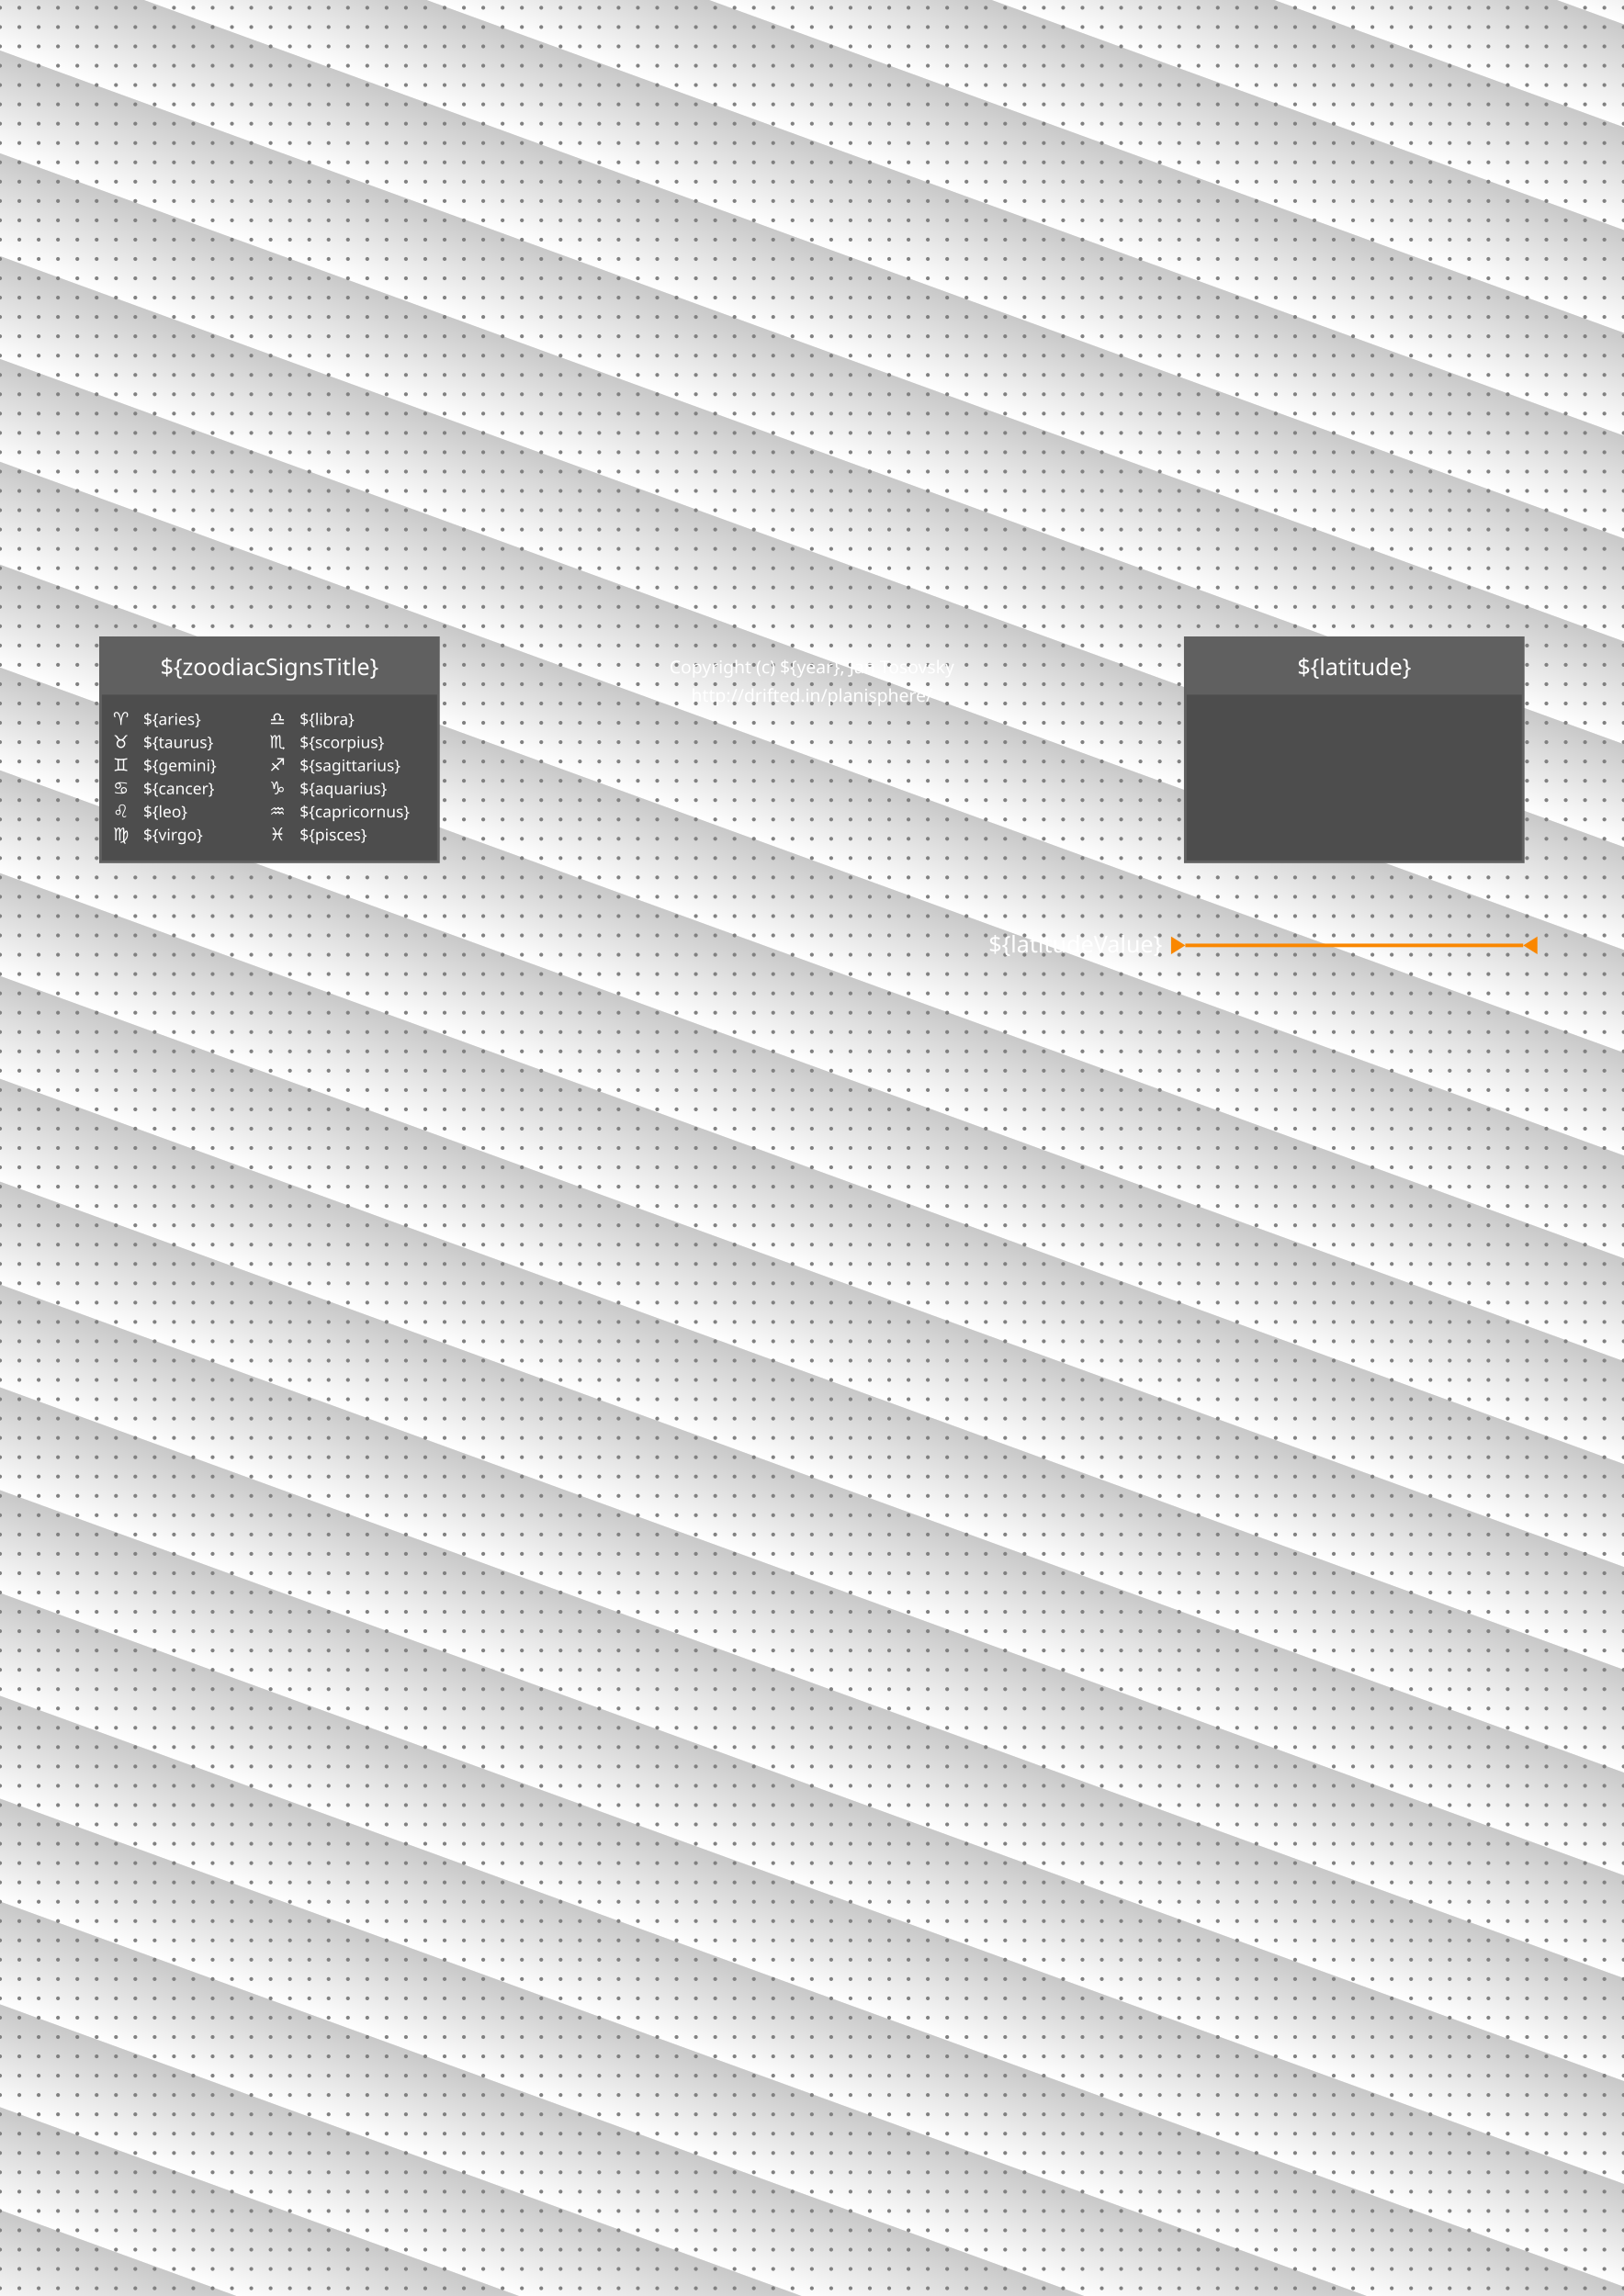
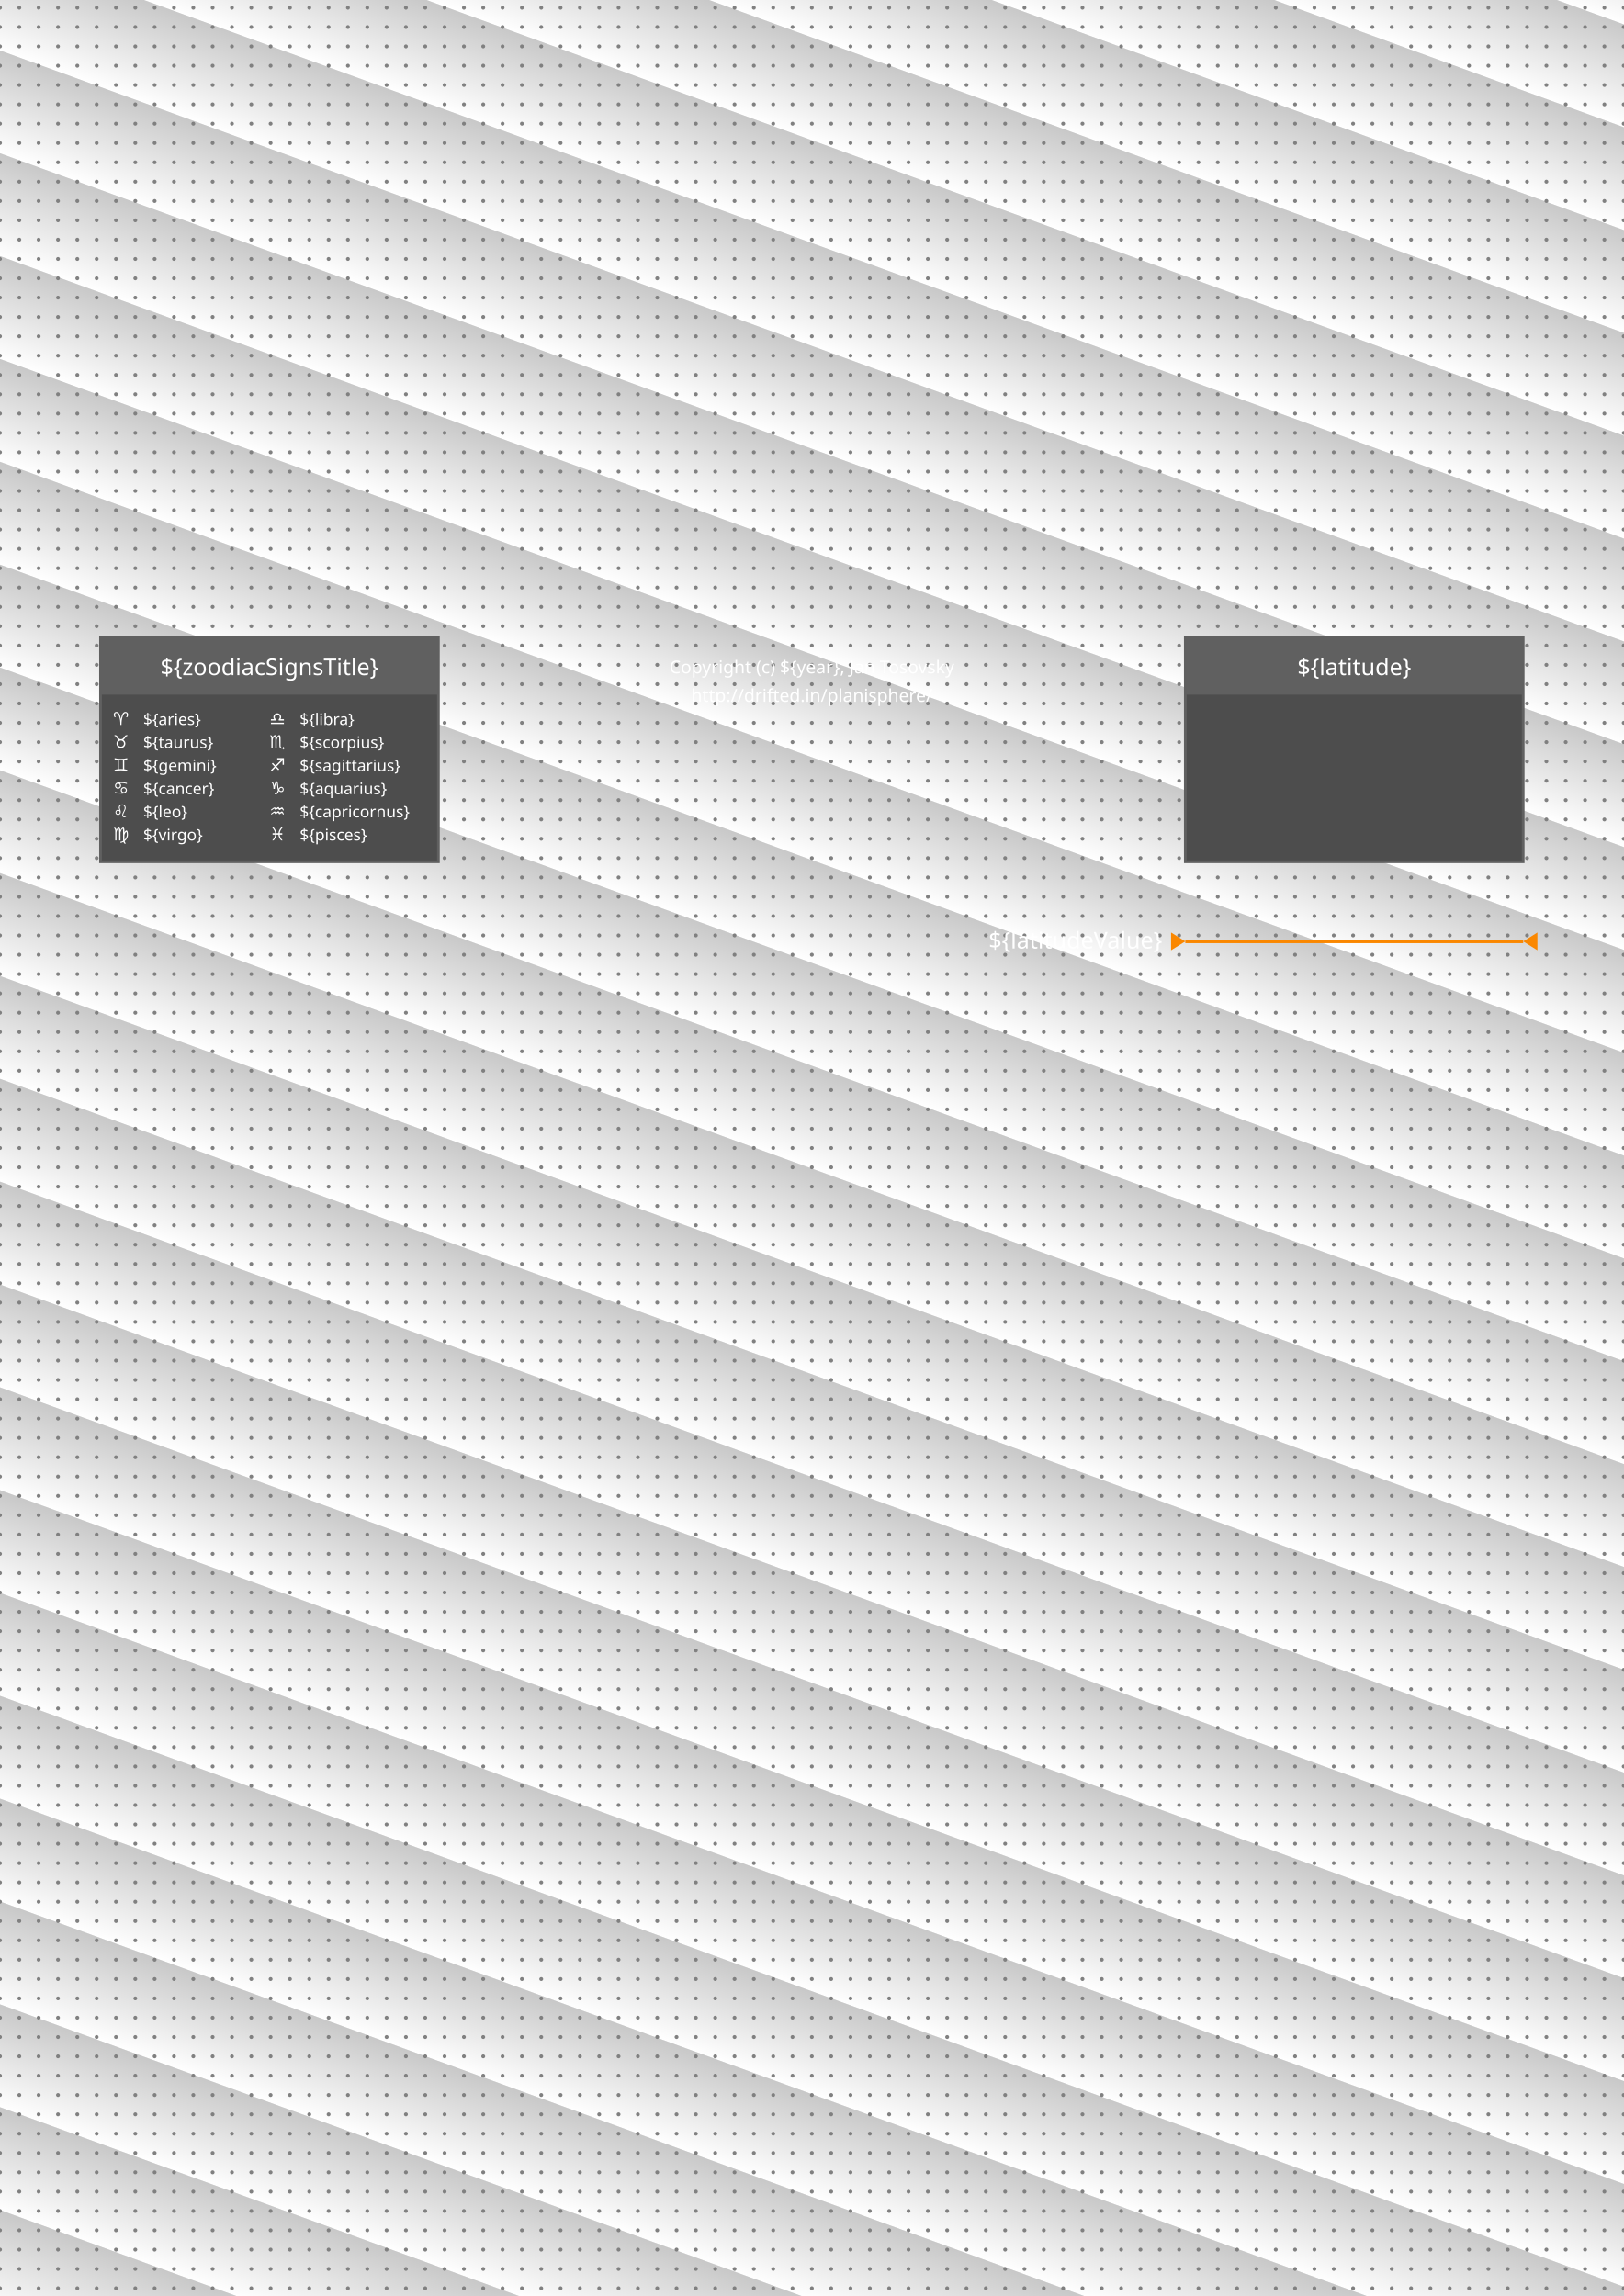
<svg xmlns="http://www.w3.org/2000/svg" xmlns:xlink="http://www.w3.org/1999/xlink" version="1.1" x="0" y="0" width="210mm" height="297mm" viewBox="0 0 840 1180">
  <defs>
    <style type="text/css" xml:space="preserve">
            
            @font-face {font-family: "${print.droid-sans.name}"; src: url(${print.droid-sans});}
            @font-face {font-family: "${print.planisphere.name}"; src: url(${print.planisphere});}
            svg {
                margin: auto;
                background: white;
                font-family: "${print.droid-sans.name}";
            }
            .invisible {
                fill: none;
                stroke: none;
            }            
            .dialHoursMarkerMajor path {
                fill: #FA8700;
            }
            .dialHoursMarkerMajor text {
                fill: #DC2D00;
                text-anchor: middle;
                font-size: 16px;
            }
            .dialHoursMarkerMinor text {
                fill: #DC2D00;
                text-anchor: middle;
                font-size: 12px;
            }
            .dialHoursMarkerHalf {
                fill: #FA8700;
            }
            .cardinalPointLabel {
                font-size: 18px;
                fill: #FA8700;
                stroke: none;
                text-anchor: middle;
            }
            .cardinalPointTick,
            .mapAreaBorder {
                fill: white;
                stroke: #FA8700;
                stroke-width: 3;
            }
            .bendLine {
                stroke: #FA8700;
                stroke-width: 1;
                stroke-dasharray: 8 10;
                stroke-linecap: round;
                fill: none;
            }
            .pinMark {
                stroke: #DC2D00;
                stroke-width: 1;
                stroke-linecap: round;
            }
            .boxArea {
                fill: #4D4D4D;
                stroke: #606060;
                stroke-width: 1.5;
            }
            .boxHeader {
                fill: #606060;
                stroke: none;
            }
            .boxTitle {
                fill: white;
                font-size: 13px;
                text-anchor: middle;
            }
            .boxBody {
                fill: white;
                font-size: 9px;
            }
            .astroSymbols {
                fill: white;
                font-family: "${print.planisphere.name}";
                font-size: 10px;
            }
            .copyright {
                font-size: 10px;
                text-anchor: middle;
                fill: white;
            }
            #latitudeMarkerDef text {
                fill: white;
                font-size: 13px;
            }
            #latitudeMarkerDef path {
                fill: #FA8700;
            }
            #latitudeMarkerDef line {
                stroke: #FA8700;
                stroke-width: 2;
            }
            .worldmap {
                fill: silver;
                stroke: none;
            }
            #spacer {
                fill: white;
                stroke: black;
                stroke-width: 1;
            }
            
        </style>
    <path id="mapArea" d="" />
    <path id="monthsArea" d="" />
    <path id="dialMonthsLabelMajorPath" d="" />
    <path id="dialMonthsLabelMinorPath" d="" />
    <g id="dialHoursMarkerMajorSingle" class="dialHoursMarkerMajor">
      <path d="M0 0L-22.17 38.4H22.17Z" stroke="none" />
      <text y="30" x="0">#</text>
    </g>
    <g id="dialHoursMarkerMajorDouble" class="dialHoursMarkerMajor">
      <path d="M0 0L-22.17 38.4H22.17Z" stroke="none" />
      <g transform="rotate(180)">
        <text y="-20" x="0">#</text>
      </g>
    </g>
    <g id="dialHoursMarkerMinorSingle" class="dialHoursMarkerMinor">
      <text y="56" x="0">#</text>
    </g>
    <g id="dialHoursMarkerMinorDouble" class="dialHoursMarkerMinor">
      <g transform="rotate(180)">
        <text y="-45" x="0">#</text>
      </g>
    </g>
    <g id="dialHoursMarkerHalf" class="dialHoursMarkerHalf">
      <path d="M0 0L-4.434 7.68H4.434Z" stroke="none" />
    </g>
    <g id="cardinalPointLabelPaths" />
    <linearGradient id="grey" x1="0%" y1="0%" x2="0%" y2="100%">
      <stop offset="0%" style="stop-color:rgb(200,200,200);stop-opacity:1" />
      <stop offset="100%" style="stop-color:rgb(255,255,255);stop-opacity:1" />
    </linearGradient>
    <rect id="rect" x="-500" y="0" width="2000" height="50" fill="url(#grey)" />
    <path id="dottedLine" d="M0 0L1180 0" stroke-dasharray="0 10" stroke-width="2" stroke="grey" stroke-linecap="round" fill="none" />
    <g id="dottedGroup">
      <use x="0" y="0" xlink:href="#dottedLine" />
      <use x="0" y="10" xlink:href="#dottedLine" />
      <use x="0" y="20" xlink:href="#dottedLine" />
      <use x="0" y="30" xlink:href="#dottedLine" />
      <use x="0" y="40" xlink:href="#dottedLine" />
      <use x="0" y="50" xlink:href="#dottedLine" />
      <use x="0" y="60" xlink:href="#dottedLine" />
      <use x="0" y="70" xlink:href="#dottedLine" />
      <use x="0" y="80" xlink:href="#dottedLine" />
      <use x="0" y="90" xlink:href="#dottedLine" />
    </g>
    <g id="dottedBlock">
      <use x="0" y="0" xlink:href="#dottedGroup" />
      <use x="0" y="100" xlink:href="#dottedGroup" />
      <use x="0" y="200" xlink:href="#dottedGroup" />
      <use x="0" y="300" xlink:href="#dottedGroup" />
      <use x="0" y="400" xlink:href="#dottedGroup" />
    </g>
    <g id="dottedBackground">
      <use x="0" y="0" xlink:href="#dottedBlock" />
      <use x="0" y="500" xlink:href="#dottedBlock" />
      <use x="0" y="1000" xlink:href="#dottedBlock" />
    </g>
    <g id="latitudeMarkerDef">
      <text x="-13" y="4" text-anchor="end">${latitudeValue}</text>
      <path d="M0 0L-8 -5L-8 5Z" />
      <path d="M190 0L198 -5L198 5Z" />
      <line x1="0" y1="0" x2="190" y2="0" />
    </g>
  </defs>
  <g transform="rotate(20, 420, 590)">
    <use x="0" y="-150" xlink:href="#rect" />
    <use x="0" y="-100" xlink:href="#rect" />
    <use x="0" y="-50" xlink:href="#rect" />
    <use x="0" y="0" xlink:href="#rect" />
    <use x="0" y="50" xlink:href="#rect" />
    <use x="0" y="100" xlink:href="#rect" />
    <use x="0" y="150" xlink:href="#rect" />
    <use x="0" y="200" xlink:href="#rect" />
    <use x="0" y="250" xlink:href="#rect" />
    <use x="0" y="300" xlink:href="#rect" />
    <use x="0" y="350" xlink:href="#rect" />
    <use x="0" y="400" xlink:href="#rect" />
    <use x="0" y="450" xlink:href="#rect" />
    <use x="0" y="500" xlink:href="#rect" />
    <use x="0" y="550" xlink:href="#rect" />
    <use x="0" y="600" xlink:href="#rect" />
    <use x="0" y="650" xlink:href="#rect" />
    <use x="0" y="700" xlink:href="#rect" />
    <use x="0" y="750" xlink:href="#rect" />
    <use x="0" y="800" xlink:href="#rect" />
    <use x="0" y="850" xlink:href="#rect" />
    <use x="0" y="900" xlink:href="#rect" />
    <use x="0" y="950" xlink:href="#rect" />
    <use x="0" y="1000" xlink:href="#rect" />
    <use x="0" y="1050" xlink:href="#rect" />
    <use x="0" y="1100" xlink:href="#rect" />
    <use x="0" y="1150" xlink:href="#rect" />
    <use x="0" y="1200" xlink:href="#rect" />
    <use x="0" y="1250" xlink:href="#rect" />
    <use x="0" y="1300" xlink:href="#rect" />
  </g>
  <use x="0" y="0" xlink:href="#dottedBackground" />
  <g transform="translate(420, 740) scale(0.92, 0.92)">
    <g id="contentGenerated">
      <g id="frontGraphics">
        <g transform="translate(0, -941)">
          <g id="spacer" />
        </g>
        <g id="cover" />
        <g id="scales" />
        <g id="mapAreaBorder" />
      </g>
    </g>
    <g transform="translate(0, -430)">
      <text class="copyright">Copyright (c) ${year}, Jan Tosovsky</text>
      <text y="16" class="copyright">http://drifted.in/planisphere/</text>
    </g>
    <g transform="translate(-400, -450)">
      <g id="objectSymbolsBox">
        <rect class="boxArea" x="0" y="0" width="190" height="126" />
        <rect class="boxHeader" x="0" y="0" width="190" height="32" />
        <text x="95" y="21" class="boxTitle">${zoodiacSignsTitle}</text>
        <g transform="translate(7, 36)" class="astroSymbols">
          <text>
            <tspan x="0" dy="13">♈</tspan>
            <tspan x="0" dy="13">♉</tspan>
            <tspan x="0" dy="13">♊</tspan>
            <tspan x="0" dy="13">♋</tspan>
            <tspan x="0" dy="13">♌</tspan>
            <tspan x="0" dy="13">♍</tspan>
          </text>
        </g>
        <g transform="translate(24, 36)" class="boxBody">
          <text>
            <tspan x="0" dy="13">${aries}</tspan>
            <tspan x="0" dy="13">${taurus}</tspan>
            <tspan x="0" dy="13">${gemini}</tspan>
            <tspan x="0" dy="13">${cancer}</tspan>
            <tspan x="0" dy="13">${leo}</tspan>
            <tspan x="0" dy="13">${virgo}</tspan>
          </text>
        </g>
        <g transform="translate(95, 36)" class="astroSymbols">
          <text>
            <tspan x="0" dy="13">♎</tspan>
            <tspan x="0" dy="13">♏</tspan>
            <tspan x="0" dy="13">♐</tspan>
            <tspan x="0" dy="13">♑</tspan>
            <tspan x="0" dy="13">♒</tspan>
            <tspan x="0" dy="13">♓</tspan>
          </text>
        </g>
        <g transform="translate(112, 36)" class="boxBody">
          <text>
            <tspan x="0" dy="13">${libra}</tspan>
            <tspan x="0" dy="13">${scorpius}</tspan>
            <tspan x="0" dy="13">${sagittarius}</tspan>
            <tspan x="0" dy="13">${aquarius}</tspan>
            <tspan x="0" dy="13">${capricornus}</tspan>
            <tspan x="0" dy="13">${pisces}</tspan>
          </text>
        </g>
      </g>
    </g>
    <g transform="translate(210, -450)">
      <g id="latitudeBox">
        <rect class="boxArea" x="0" y="0" width="190" height="126" />
        <rect class="boxHeader" x="0" y="0" width="190" height="32" />
        <text x="95" y="21" class="boxTitle">${latitude}</text>
        <g transform="translate(0.75, 32)">
          <g id="worldmap" />
        </g>
-         <g transform="translate(0, 80)">
-           <use id="latitudeMarker" x="0" y="93" xlink:href="#latitudeMarkerDef" />
+         <g transform="translate(0, 78.25)">
+           <use id="latitudeMarker" x="0" y="92.5" xlink:href="#latitudeMarkerDef" />
        </g>
      </g>
    </g>
  </g>
</svg>
